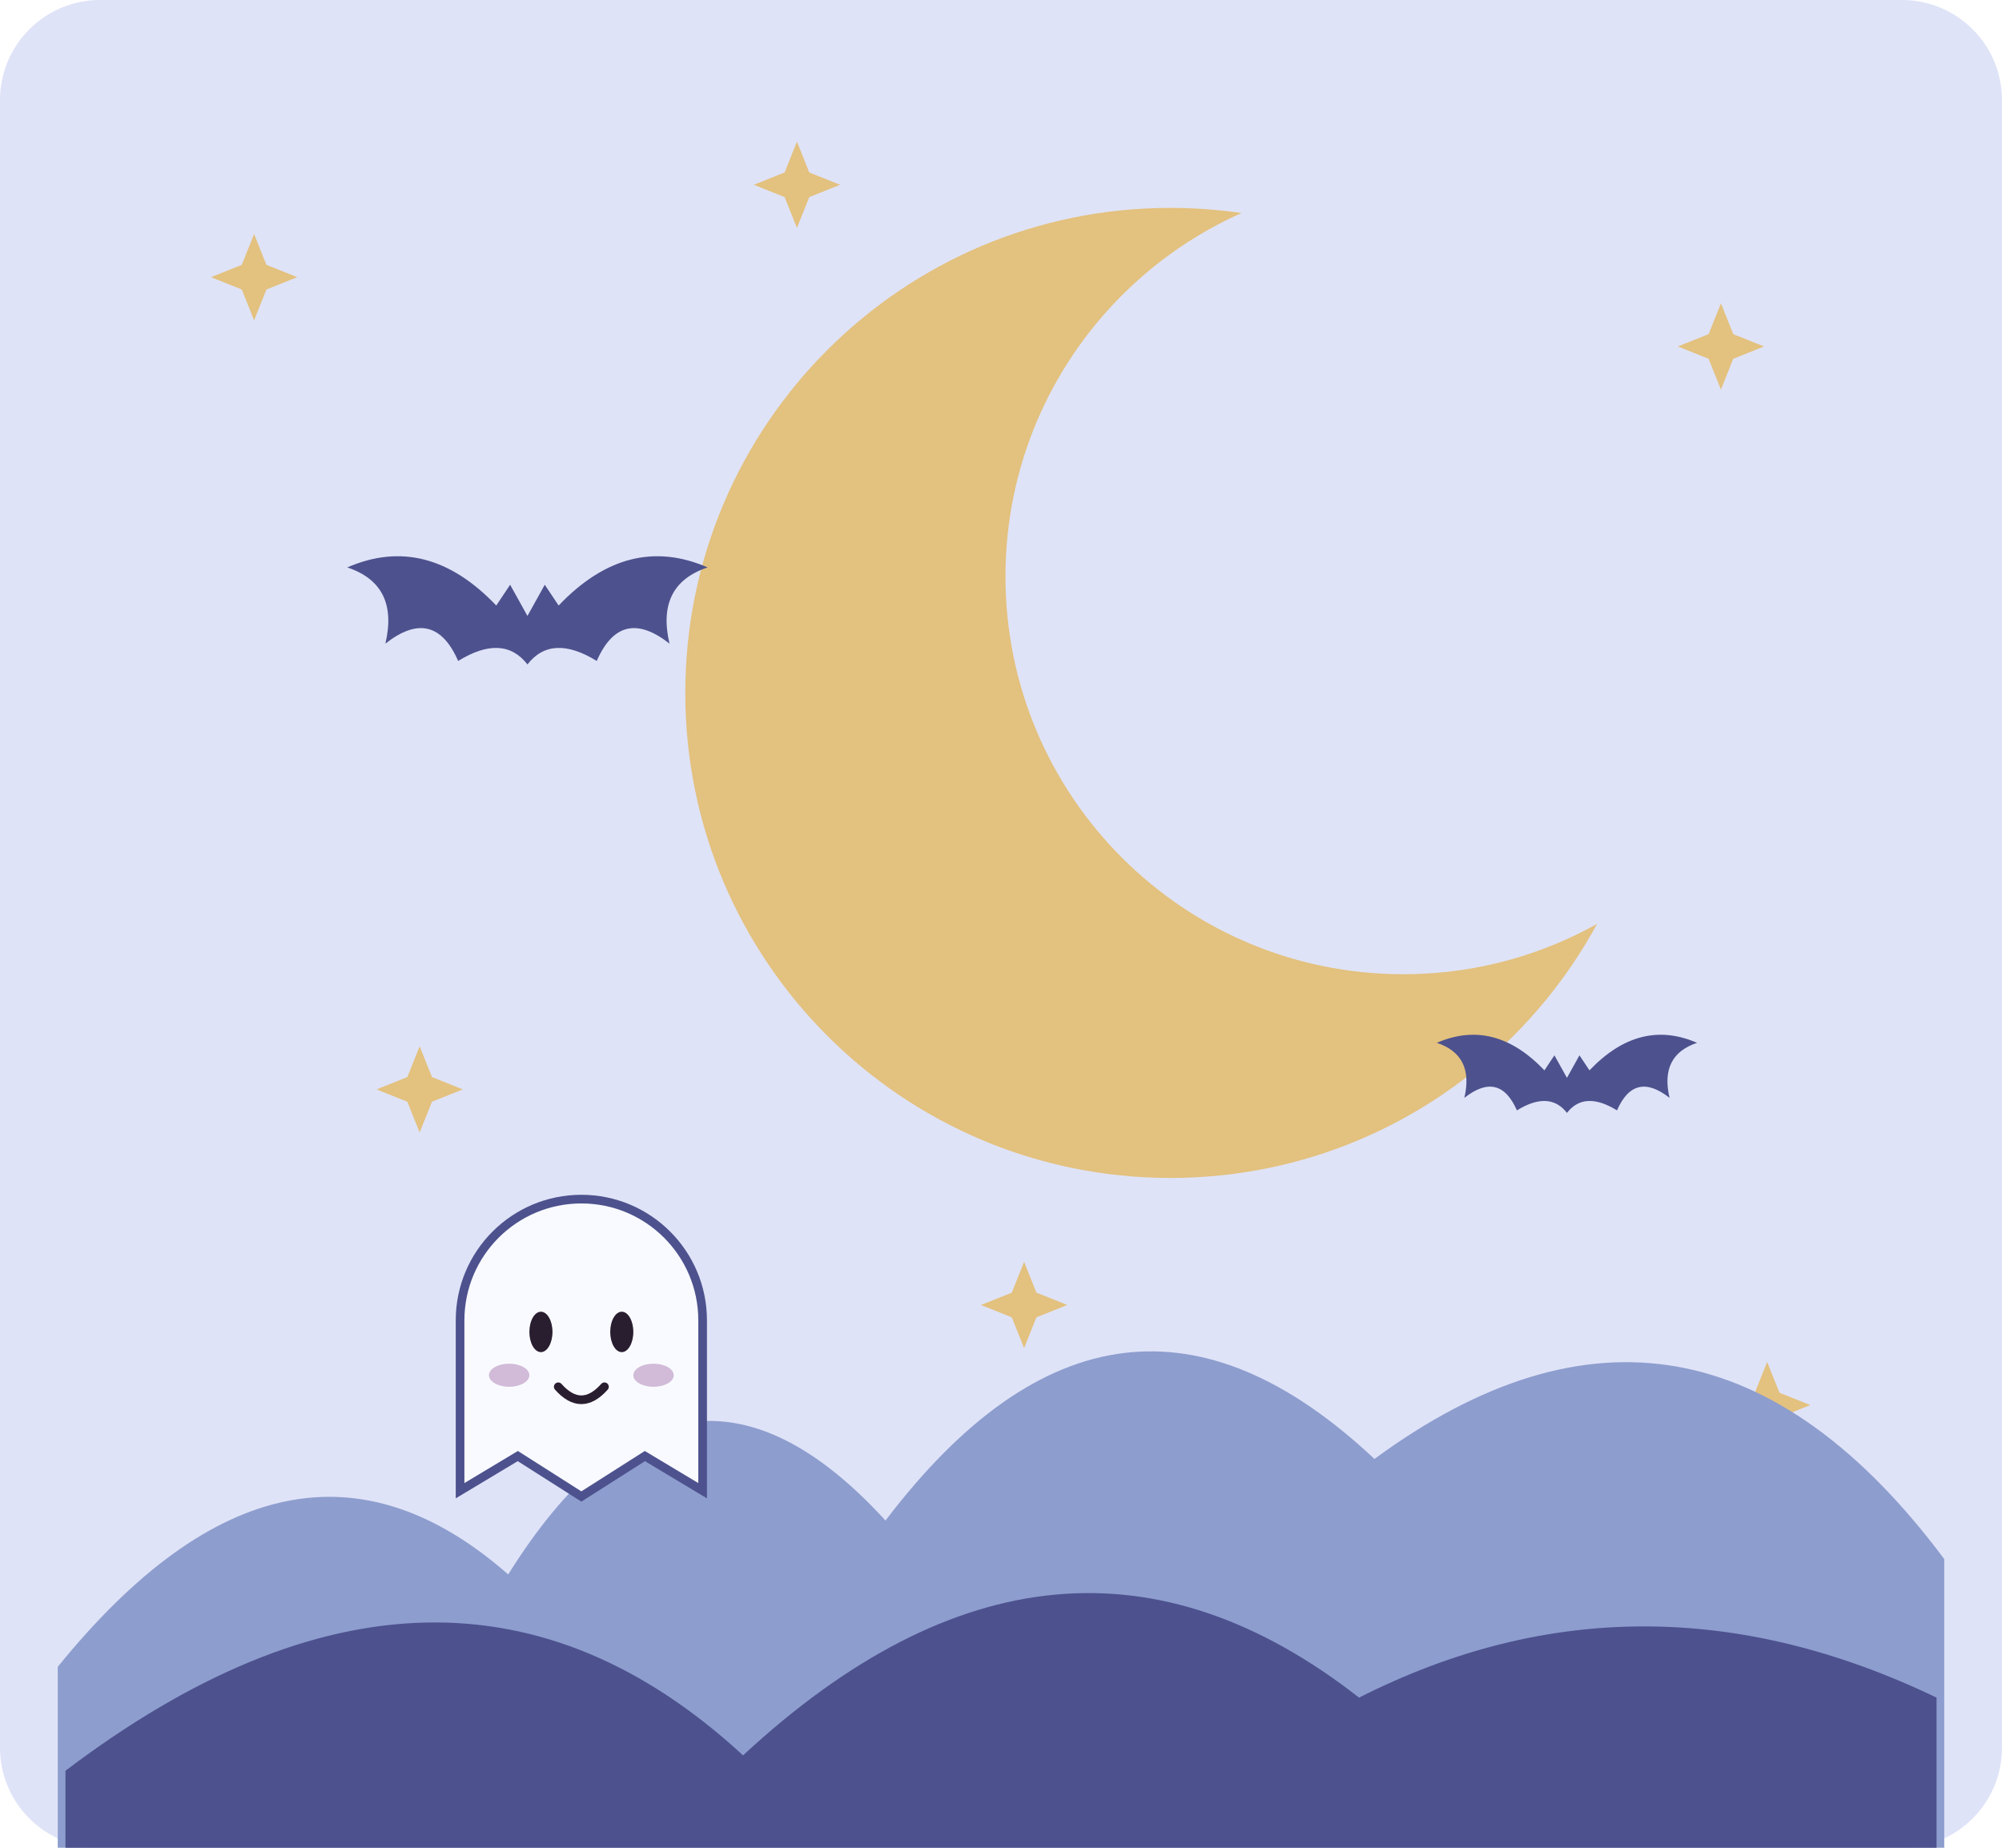
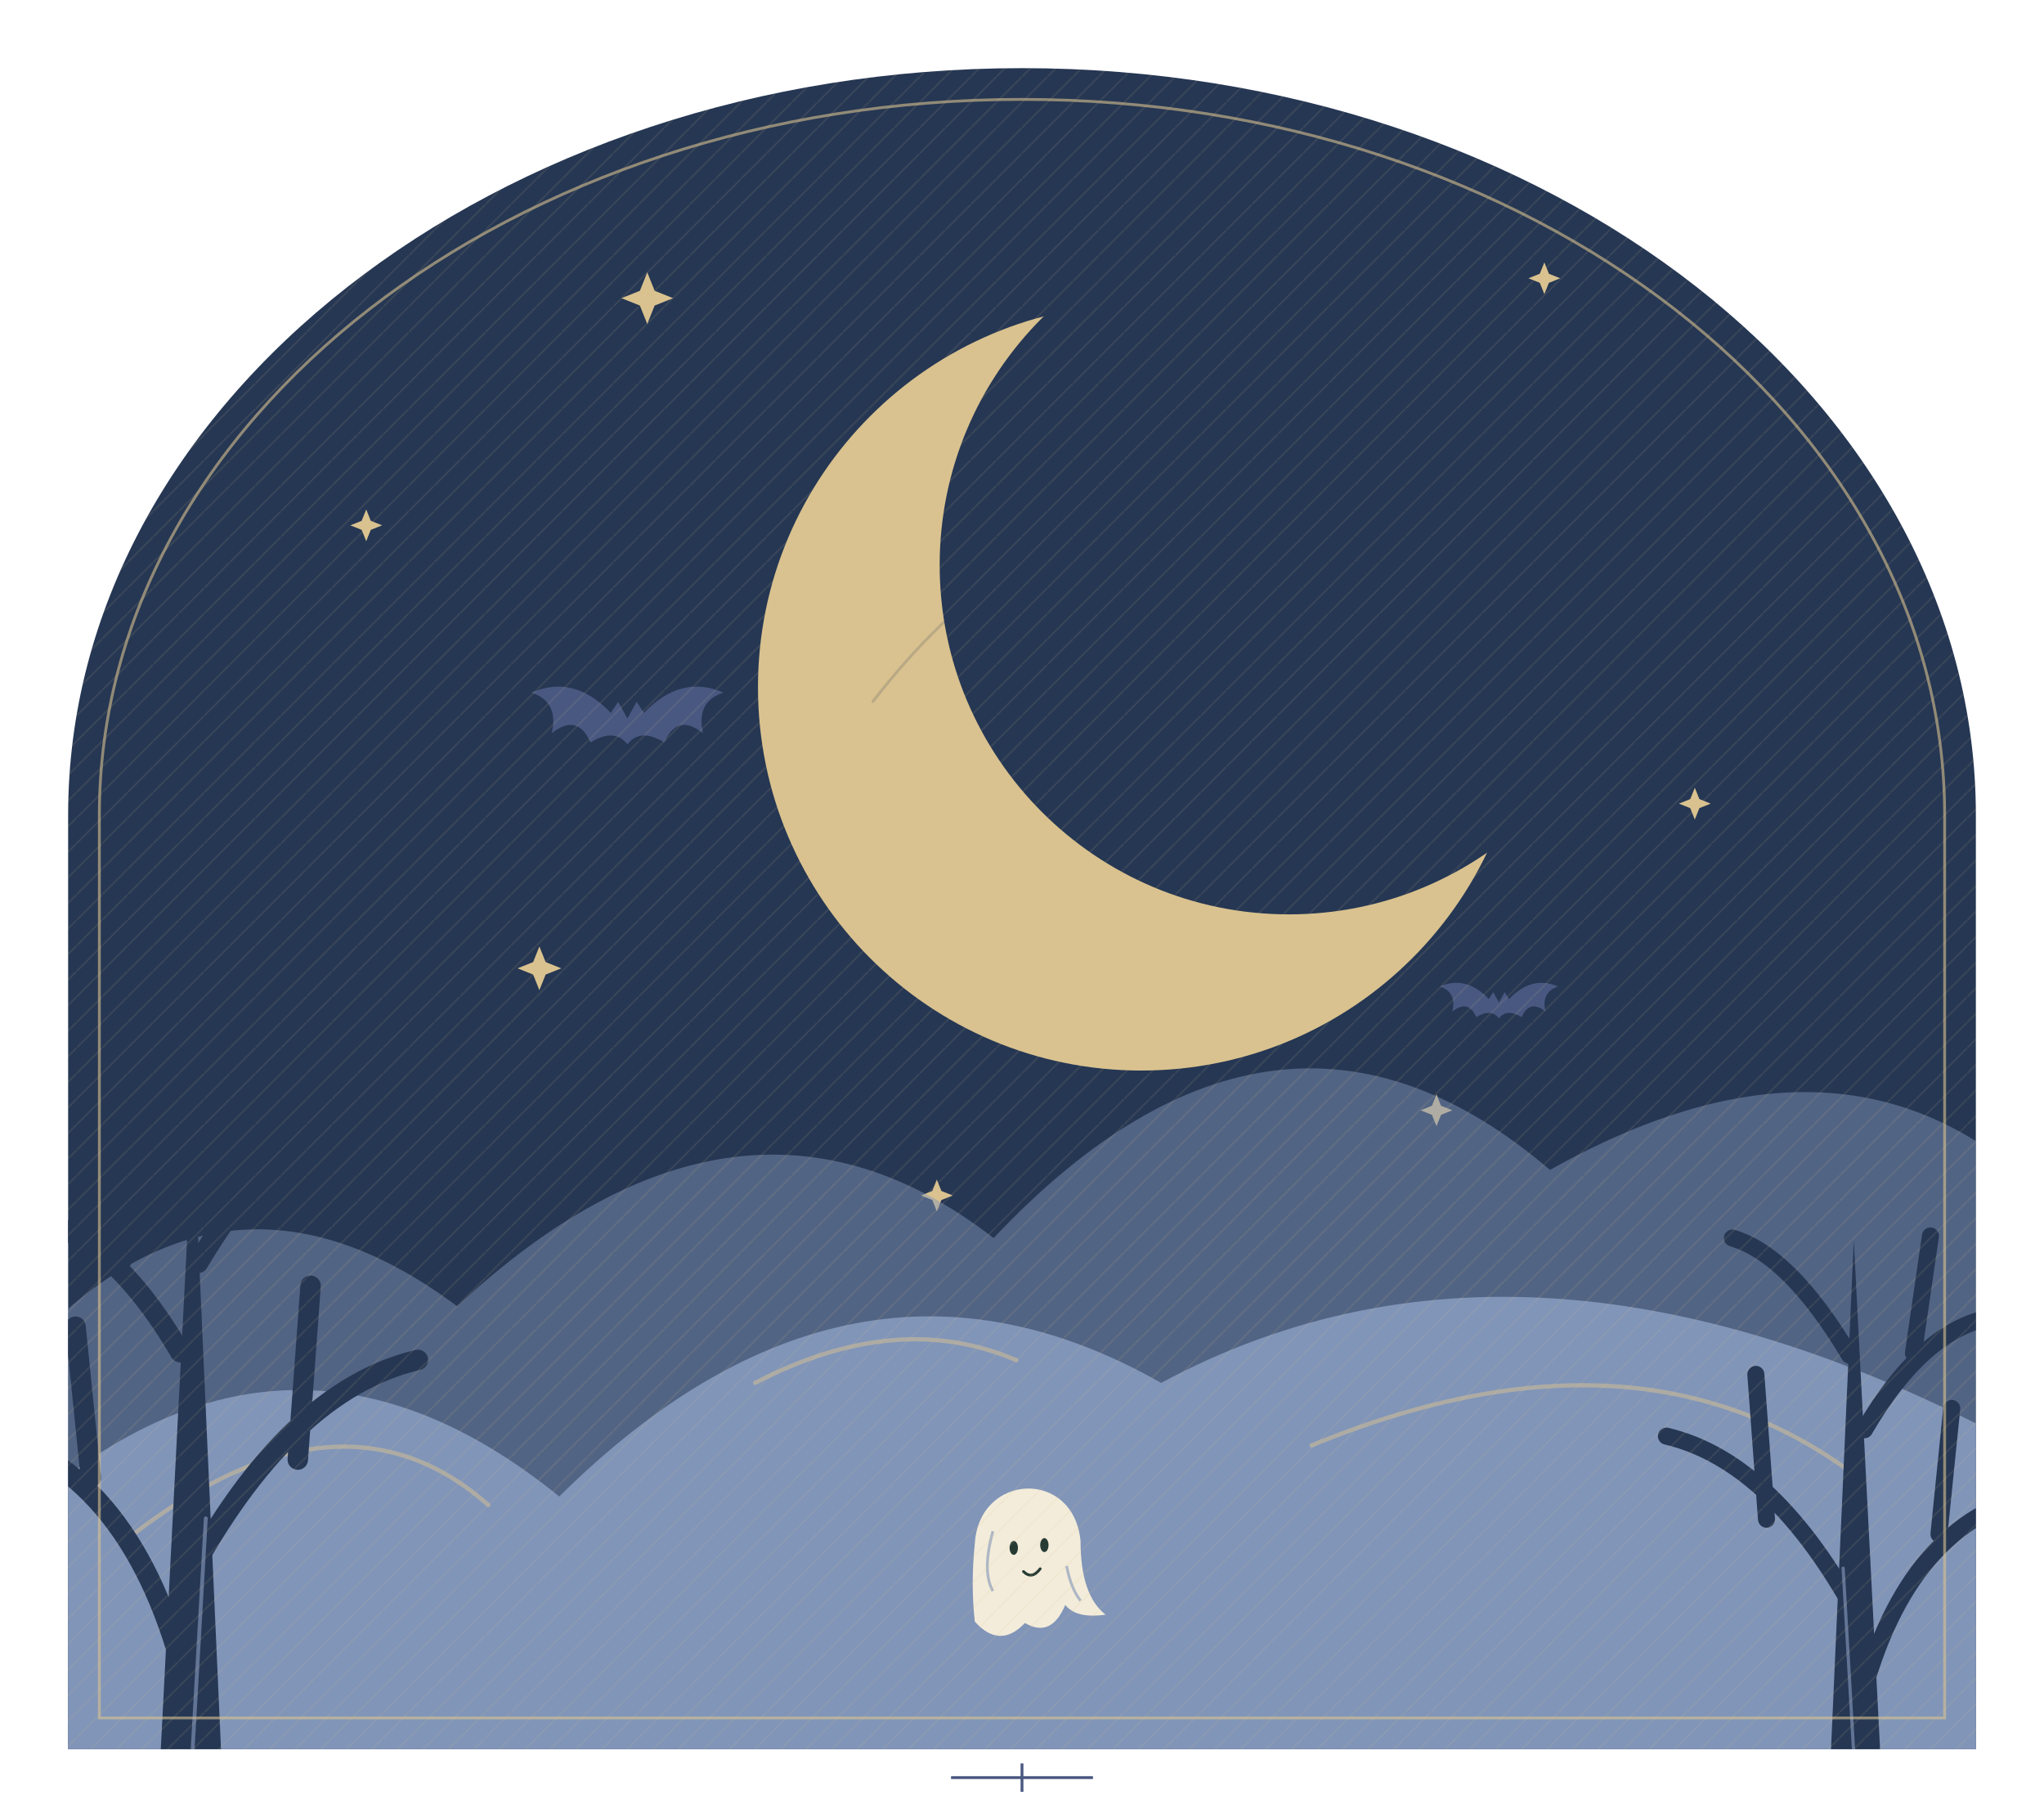
- <svg xmlns="http://www.w3.org/2000/svg" width="520" height="480" viewBox="0 0 520 480" role="img" aria-labelledby="title" data-scene="moonlit-sky" data-theme="light">
-   <rect width="520" height="480" rx="26" fill="#dfe3f7" />
-   <circle cx="304" cy="180" r="126" fill="#e3c17e" />
-   <circle cx="364.48" cy="149.76" r="103.32" fill="#dfe3f7" />
-   <path transform="translate(137 160) scale(0.9)" d="M0 0-5-9-9-3Q-29-24-52-14q15 5 11 22 14-11 21 5Q-7 5 0 14 7 5 20 13q7-16 21-5-4-17 11-22Q29-24 9-3L5-9Z" fill="#4d528e" />
-   <path transform="translate(407 280) scale(0.65)" d="M0 0-5-9-9-3Q-29-24-52-14q15 5 11 22 14-11 21 5Q-7 5 0 14 7 5 20 13q7-16 21-5-4-17 11-22Q29-24 9-3L5-9Z" fill="#4d528e" />
-   <path transform="translate(66 72) scale(0.8)" d="M0-14 4-4 14 0 4 4 0 14-4 4-14 0-4-4Z" fill="#e3c17e" />
-   <path transform="translate(207 48) scale(0.8)" d="M0-14 4-4 14 0 4 4 0 14-4 4-14 0-4-4Z" fill="#e3c17e" />
-   <path transform="translate(447 90) scale(0.8)" d="M0-14 4-4 14 0 4 4 0 14-4 4-14 0-4-4Z" fill="#e3c17e" />
-   <path transform="translate(109 283) scale(0.8)" d="M0-14 4-4 14 0 4 4 0 14-4 4-14 0-4-4Z" fill="#e3c17e" />
-   <path transform="translate(266 339) scale(0.8)" d="M0-14 4-4 14 0 4 4 0 14-4 4-14 0-4-4Z" fill="#e3c17e" />
-   <path transform="translate(459 365) scale(0.8)" d="M0-14 4-4 14 0 4 4 0 14-4 4-14 0-4-4Z" fill="#e3c17e" />
-   <path d="M15 433q60-74 117-24 45-72 98-14 60-79 127-16 83-61 148 26v75H15Z" fill="#8d9dce" />
-   <path d="M17 460q99-75 176-4 82-76 160-15 73-37 150 0v39H17Z" fill="#4d528e" />
-   <g transform="translate(151 352) scale(0.75)">
-     <path d="M-42 47V-12a42 42 0 0 1 84 0v59L22 35 0 49-22 35Z" fill="#f9faff" stroke="#4d528e" stroke-width="3" />
-     <ellipse cx="-14" cy="-8" rx="4" ry="7" fill="#291d30" />
-     <ellipse cx="14" cy="-8" rx="4" ry="7" fill="#291d30" />
-     <path d="M-8 11q8 9 16 0" fill="none" stroke="#291d30" stroke-width="3" stroke-linecap="round" />
-     <ellipse cx="-25" cy="7" rx="7" ry="4" fill="#b187b8" opacity=".55" />
-     <ellipse cx="25" cy="7" rx="7" ry="4" fill="#b187b8" opacity=".55" />
+ <svg xmlns="http://www.w3.org/2000/svg" width="720" height="640" viewBox="0 0 720 640" role="img" aria-labelledby="title" data-scene="moonlit-sky" data-theme="light">
+   <defs>
+     <clipPath id="scene">
+       <path d="M24 616V287a336 263 0 0 1 672 0v329Z" />
+     </clipPath>
+     <pattern id="engraving" width="9" height="9" patternUnits="userSpaceOnUse">
+       <path d="m0 9 9-9" stroke="#d9c28f" stroke-width=".6" opacity=".11" />
+     </pattern>
+   </defs>
+   <g clip-path="url(#scene)">
+     <path d="M0 0h720v640H0Z" fill="#263753" />
+     <circle cx="402" cy="242" r="135" fill="#d9c28f" />
+     <path d="M307.5 247q94.5 -121.5 189 0" fill="none" stroke="#263753" stroke-width="1" opacity="0.18" stroke-linecap="round" stroke-linejoin="round" />
+     <circle cx="454" cy="199" r="123" fill="#263753" />
+     <path transform="translate(129 185) scale(0.4)" d="M0-14 4-4 14 0 4 4 0 14-4 4-14 0-4-4Z" fill="#d9c28f" />
+     <path transform="translate(228 105) scale(0.65)" d="M0-14 4-4 14 0 4 4 0 14-4 4-14 0-4-4Z" fill="#d9c28f" />
+     <path transform="translate(544 98) scale(0.4)" d="M0-14 4-4 14 0 4 4 0 14-4 4-14 0-4-4Z" fill="#d9c28f" />
+     <path transform="translate(597 283) scale(0.4)" d="M0-14 4-4 14 0 4 4 0 14-4 4-14 0-4-4Z" fill="#d9c28f" />
+     <path transform="translate(190 341) scale(0.55)" d="M0-14 4-4 14 0 4 4 0 14-4 4-14 0-4-4Z" fill="#d9c28f" />
+     <path transform="translate(330 421) scale(0.4)" d="M0-14 4-4 14 0 4 4 0 14-4 4-14 0-4-4Z" fill="#d9c28f" />
+     <path transform="translate(506 391) scale(0.4)" d="M0-14 4-4 14 0 4 4 0 14-4 4-14 0-4-4Z" fill="#d9c28f" />
+     <path transform="translate(221 253) scale(0.65)" d="M0 0-5-9-9-3Q-29-24-52-14q15 5 11 22 14-11 21 5Q-7 5 0 14 7 5 20 13q7-16 21-5-4-17 11-22Q29-24 9-3L5-9Z" fill="#495881" />
+     <path transform="translate(528 353) scale(0.4)" d="M0 0-5-9-9-3Q-29-24-52-14q15 5 11 22 14-11 21 5Q-7 5 0 14 7 5 20 13q7-16 21-5-4-17 11-22Q29-24 9-3L5-9Z" fill="#495881" />
+     <path d="M0 486q74-91 161-26 100-93 189-24 100-106 196-24 105-59 174 9v219H0Z" fill="#8195b8" opacity=".48" />
+     <path d="M0 540q97-94 197-13 103-102 212-40 134-72 311 27v126H0Z" fill="#8195b8" />
+     <path d="M46 541q74-57 126-11m290-21q112-46 188 8M266 487q50-26 92-8" fill="none" stroke="#d9c28f" stroke-width="1.5" opacity="0.5" stroke-linecap="round" stroke-linejoin="round" />
+     <g transform="translate(68 640) scale(0.9 0.9)">
+       <path d="M-14 0 0-271 12-3Z" fill="#263753" />
+       <path d="M0-40q-18-89-75-109m72 57q40-75 91-87M-5-182q-28-48-61-53M2-217q28-47 55-55M-40-133l-6-59M41-140l5-68M-28-218l-8-55" fill="none" stroke="#263753" stroke-width="8" opacity="1" stroke-linecap="round" stroke-linejoin="round" />
+       <path d="M-1-12 5-117" fill="none" stroke="#8195b8" stroke-width="1.5" opacity="0.65" stroke-linecap="round" stroke-linejoin="round" />
+     </g>
+     <g transform="translate(653 640) scale(-0.75 0.75)">
+       <path d="M-14 0 0-271 12-3Z" fill="#263753" />
+       <path d="M0-40q-18-89-75-109m72 57q40-75 91-87M-5-182q-28-48-61-53M2-217q28-47 55-55M-40-133l-6-59M41-140l5-68M-28-218l-8-55" fill="none" stroke="#263753" stroke-width="8" opacity="1" stroke-linecap="round" stroke-linejoin="round" />
+       <path d="M-1-12 5-117" fill="none" stroke="#8195b8" stroke-width="1.5" opacity="0.65" stroke-linecap="round" stroke-linejoin="round" />
+     </g>
+     <g transform="translate(362 550) scale(0.49)">
+       <path d="M-38 43q-3-27 0-56C-35-64 33-67 38-15q0 39 18 53-21 3-29-7-10 24-29 13-18 19-36-1Z" fill="#f3ecda" />
+       <path d="M-25-22q-8 29 0 43M28 3q3 16 10 25" fill="none" stroke="#8195b8" stroke-width="2" opacity=".6" />
+       <ellipse cx="-10" cy="-10" rx="3" ry="5" fill="#263b34" />
+       <ellipse cx="12" cy="-12" rx="3" ry="5" fill="#263b34" />
+       <path d="M-3 7q6 6 12-2" fill="none" stroke="#263b34" stroke-width="2" stroke-linecap="round" />
+     </g>
+     <path d="M0 0h720v640H0Z" fill="url(#engraving)" />
  </g>
+   <path d="M35 605V287a325 252 0 0 1 650 0v318Z" fill="none" stroke="#d9c28f" stroke-width="1" opacity=".6" />
+   <path d="M335 626h50m-25-5v10" stroke="#495881" stroke-width="1" />
</svg>
